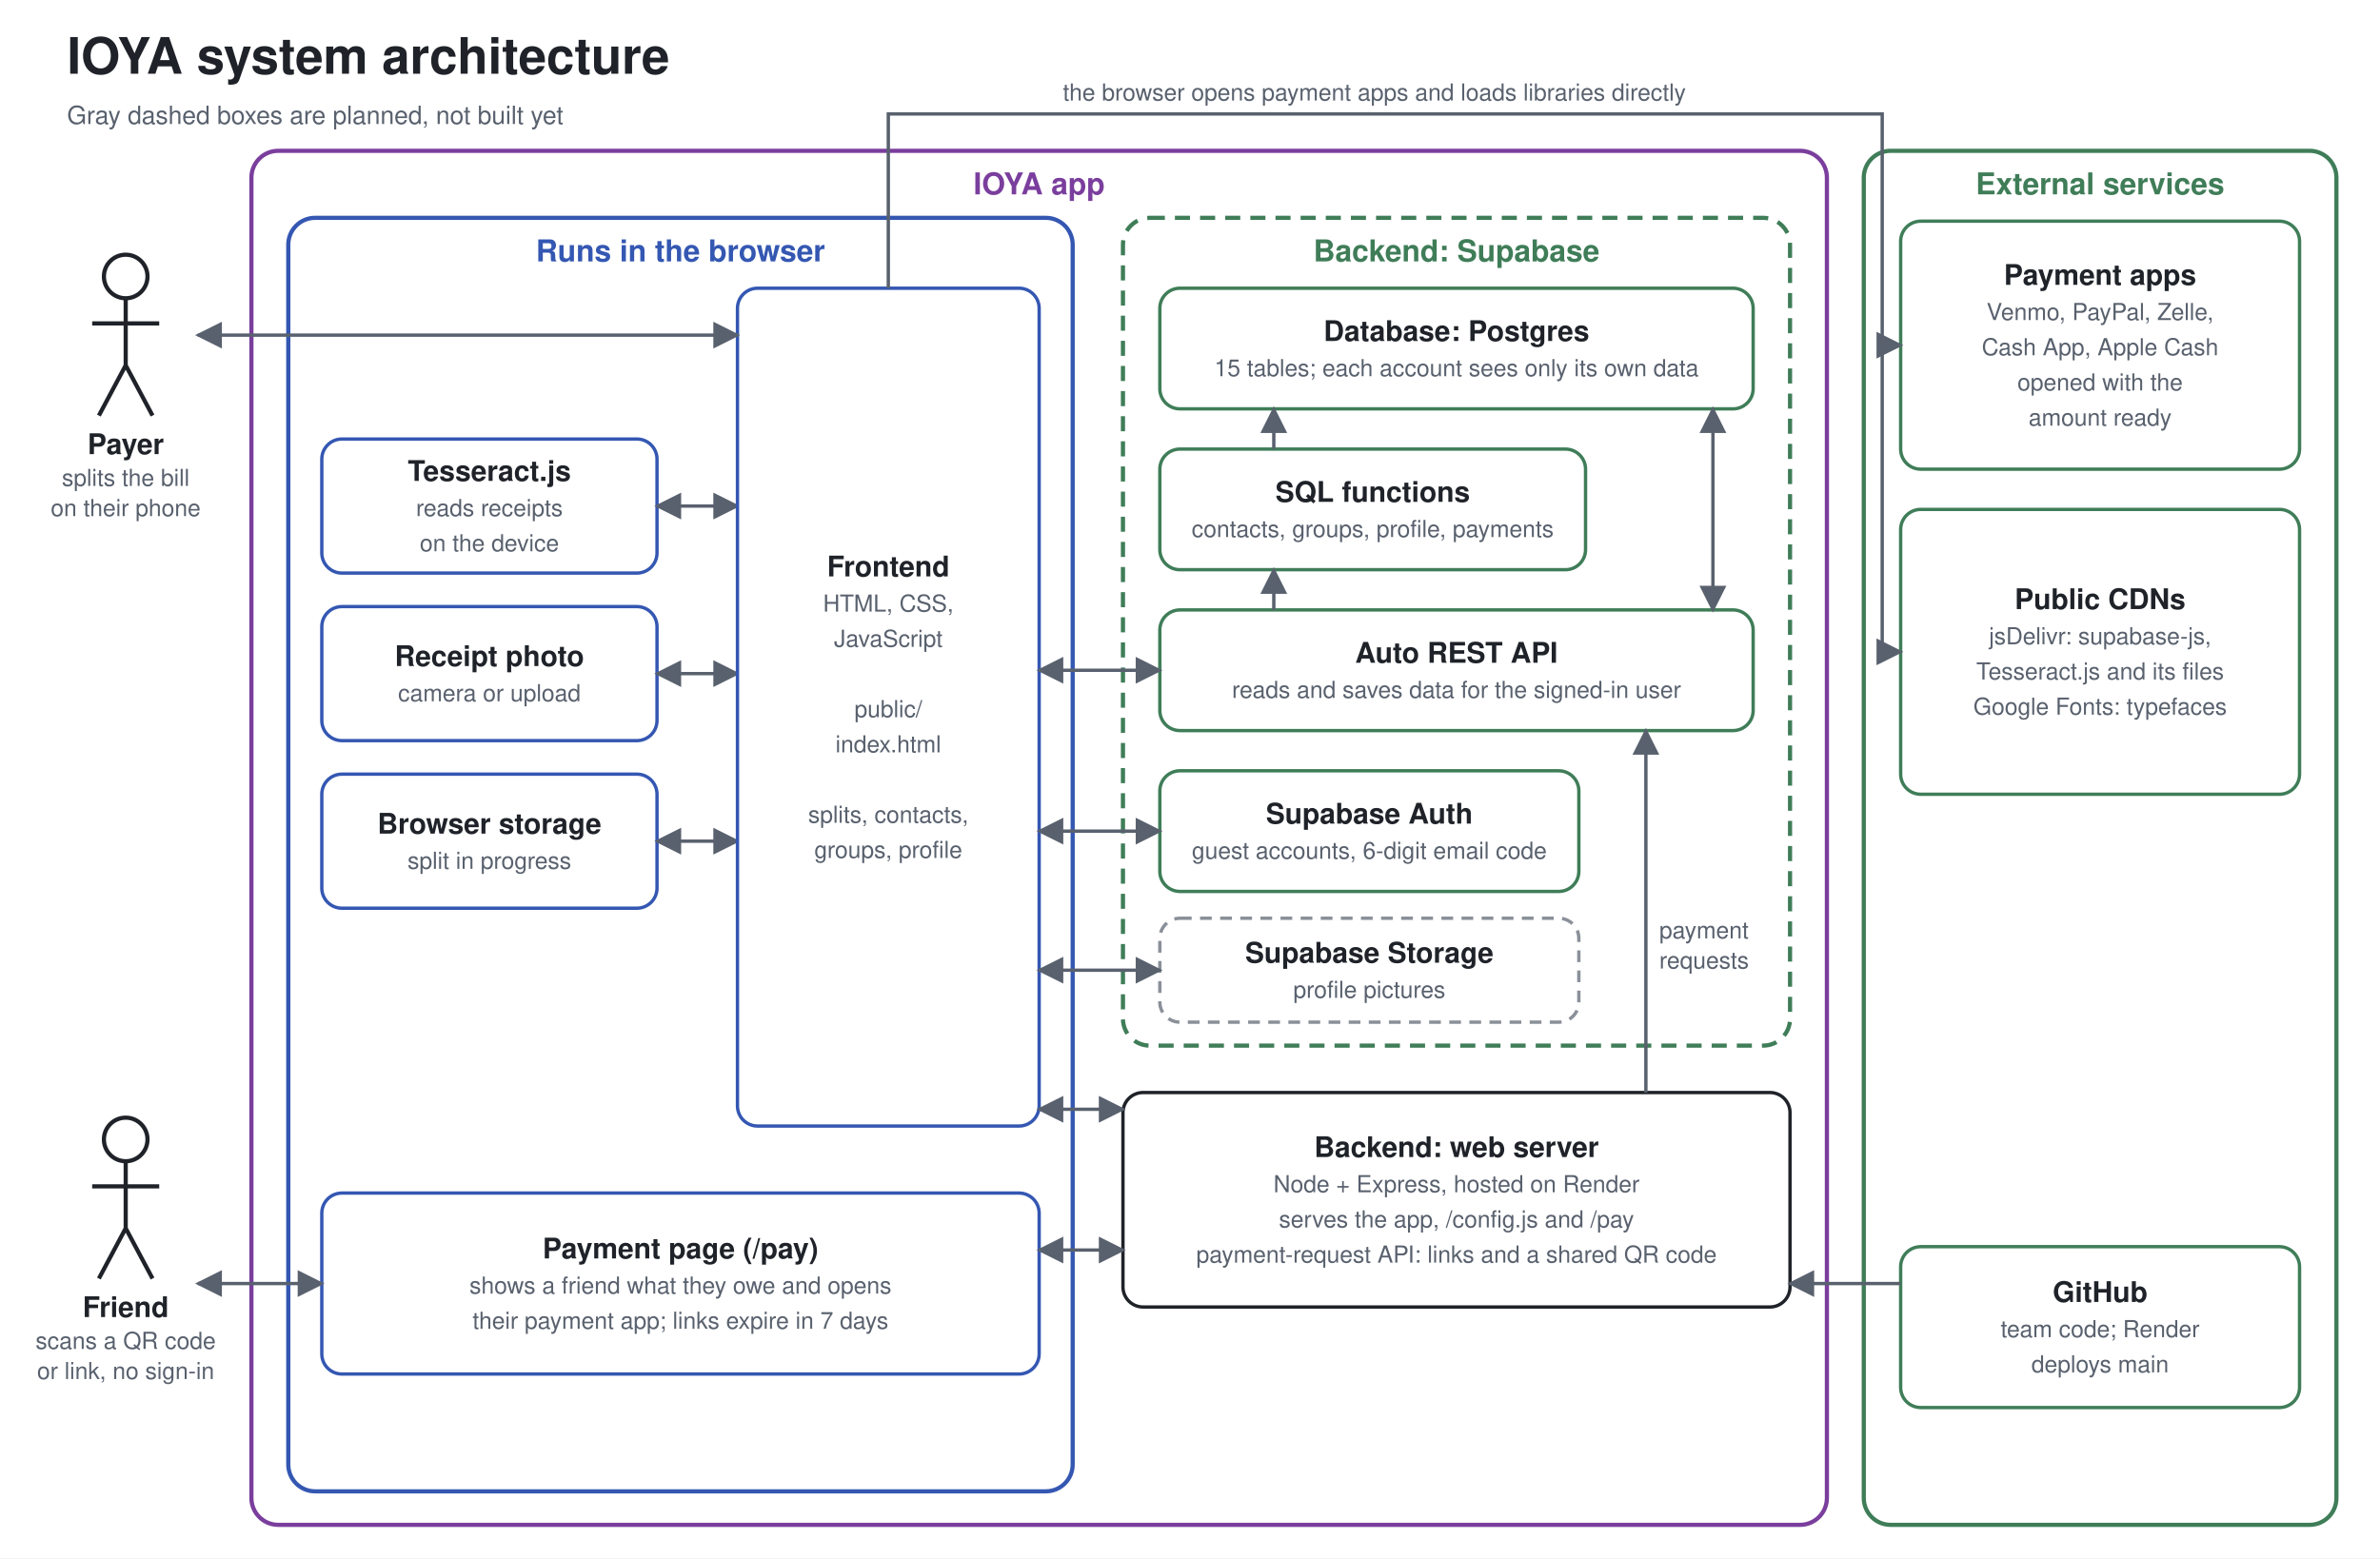
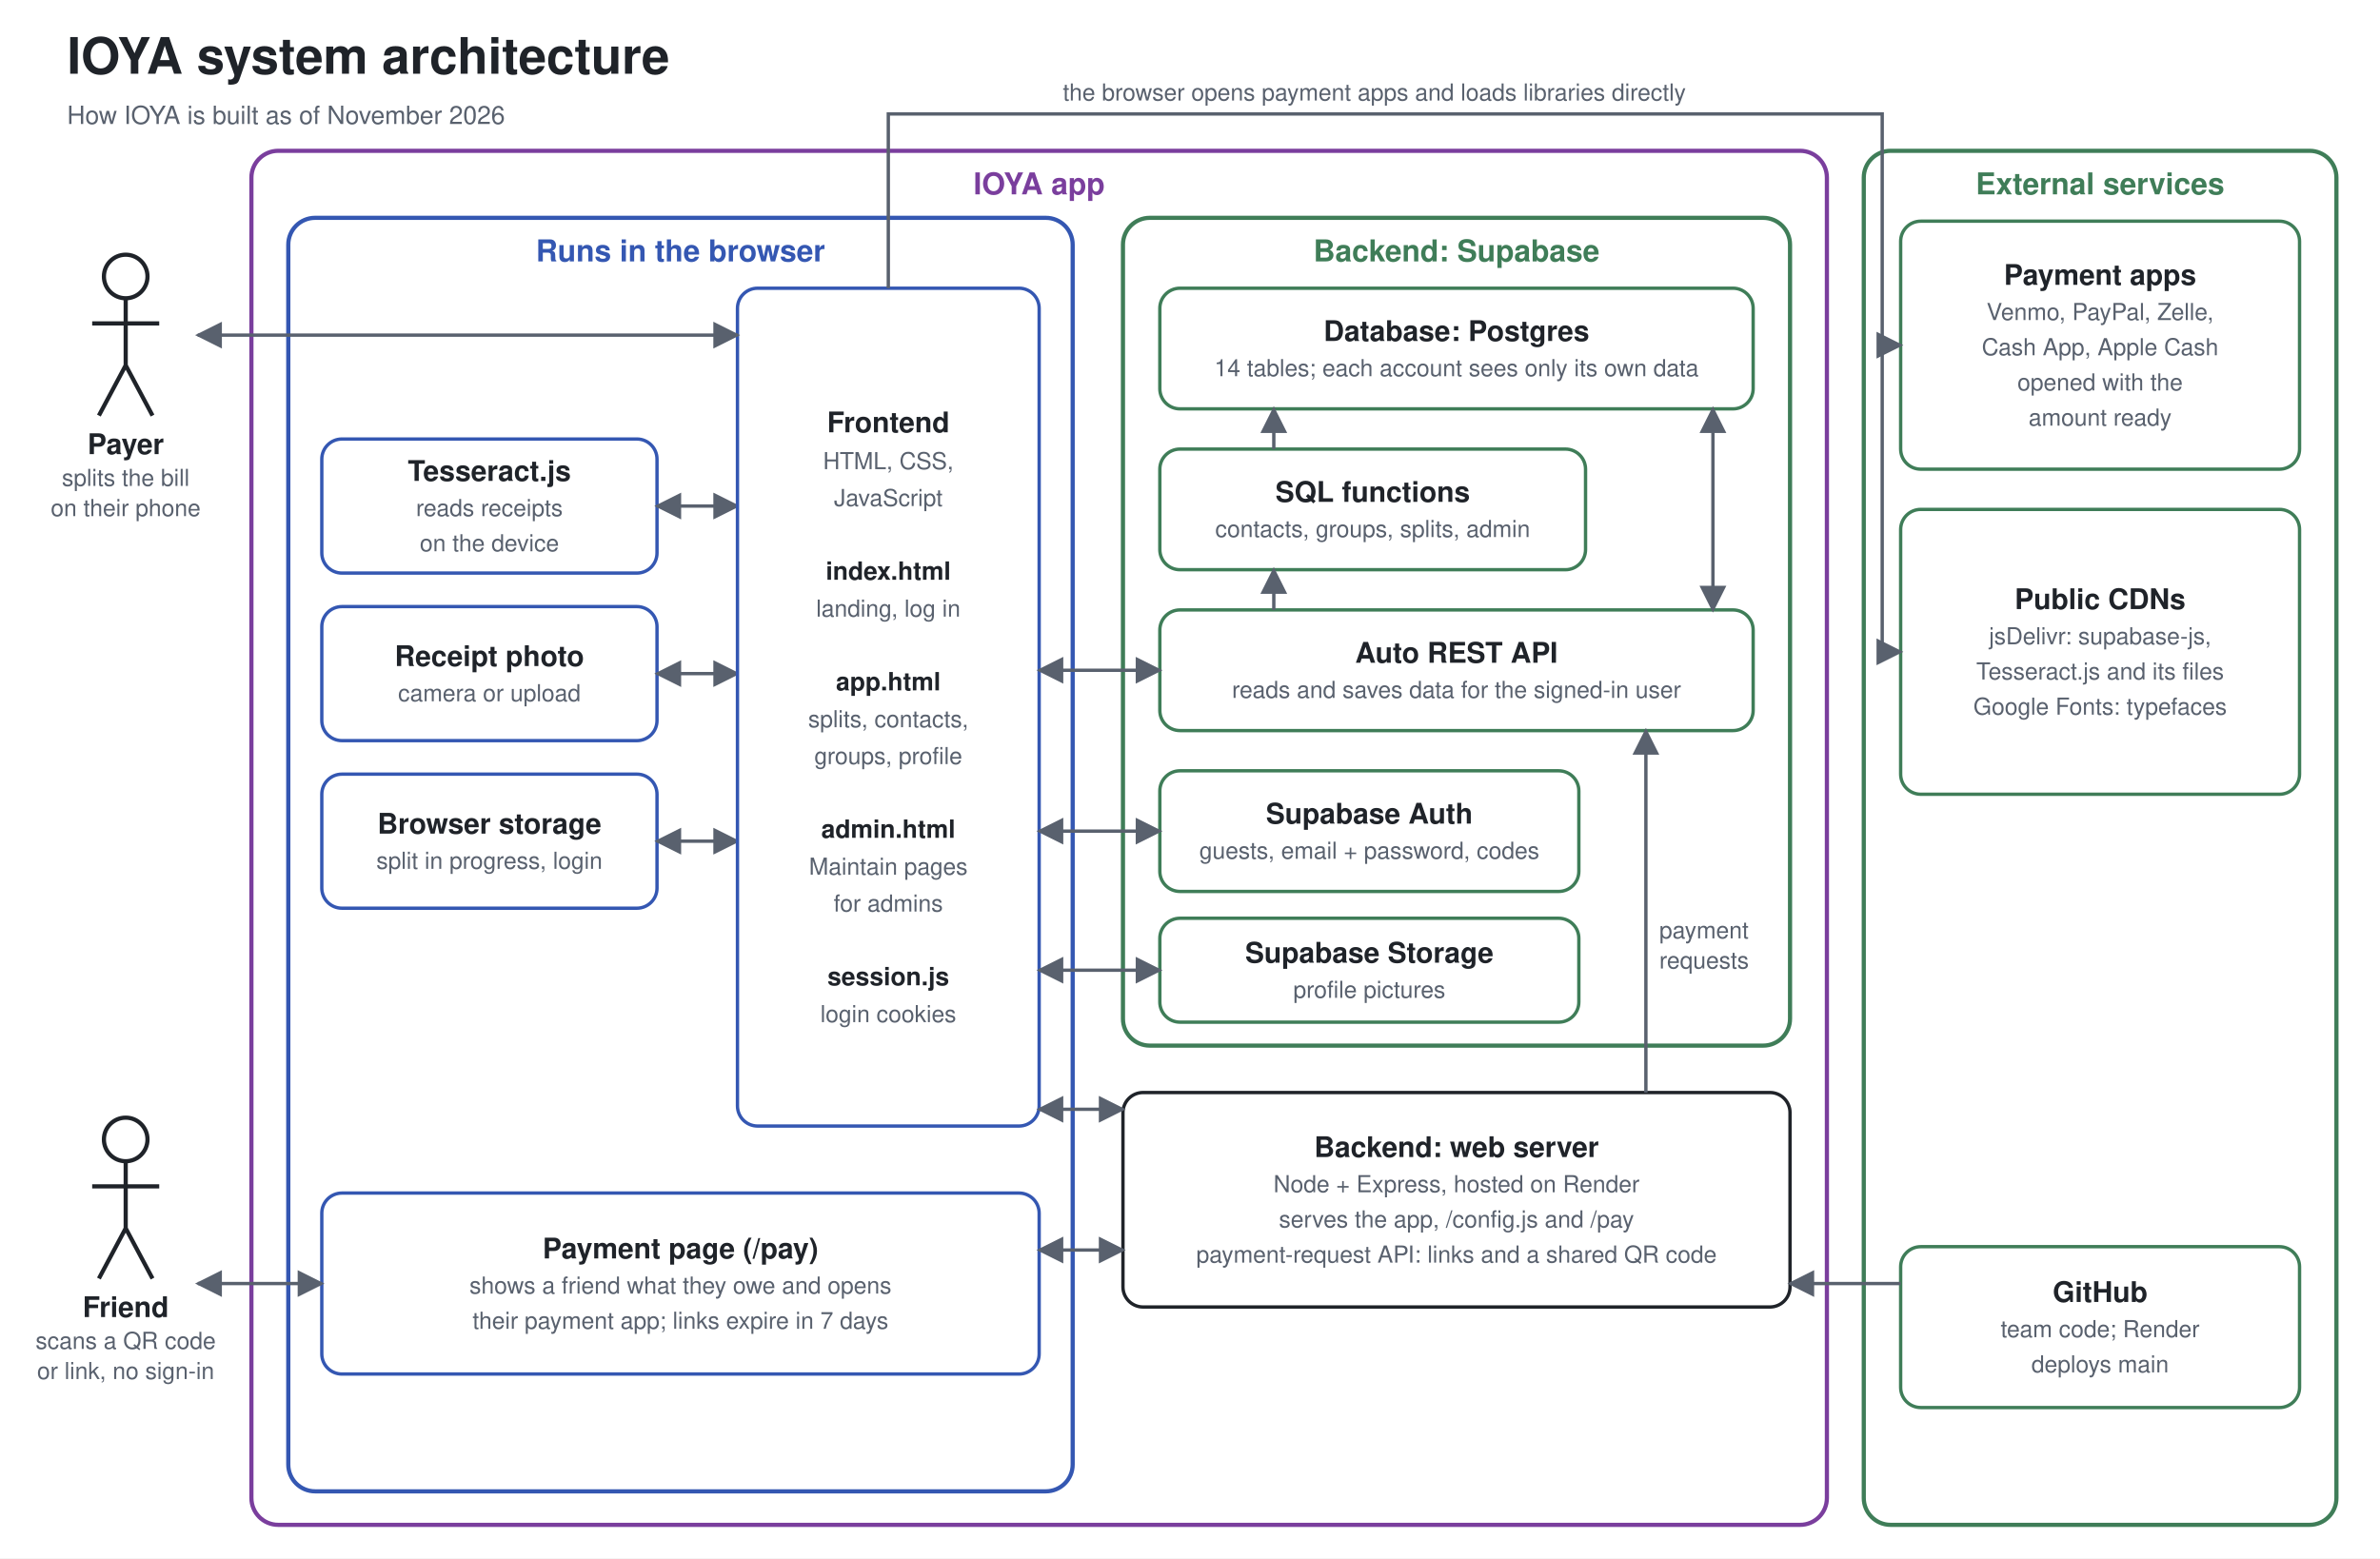
<svg xmlns="http://www.w3.org/2000/svg" width="1420" height="930" viewBox="0 0 1420 930" font-family="Helvetica Neue, Helvetica, Arial, sans-serif">
  <defs>
    <marker id="a" viewBox="0 0 10 10" refX="9" refY="5" markerWidth="8" markerHeight="8" orient="auto-start-reverse">
      <path d="M0 0 10 5 0 10z" fill="#59616E" />
    </marker>
  </defs>
  <rect width="1420" height="930" fill="#FFFFFF" />
  <text x="40" y="44" font-size="30" font-weight="700" fill="#1F2329">IOYA system architecture</text>
-   <text x="40" y="74" font-size="15" fill="#59616E">Gray dashed boxes are planned, not built yet</text>
+   <text x="40" y="74" font-size="15" fill="#59616E">How IOYA is built as of November 2026</text>
  <g fill="none" stroke="#1F2329" stroke-width="2.5">
    <circle cx="75" cy="165" r="13" />
    <path d="M75 178v40M55 193h40M75 218l-16 30M75 218l16 30" />
  </g>
  <text x="75" y="271" text-anchor="middle" font-size="17" font-weight="700" fill="#1F2329">Payer</text>
  <text x="75" y="290" text-anchor="middle" font-size="14" fill="#59616E">splits the bill</text>
  <text x="75" y="308" text-anchor="middle" font-size="14" fill="#59616E">on their phone</text>
  <g fill="none" stroke="#1F2329" stroke-width="2.5">
    <circle cx="75" cy="680" r="13" />
    <path d="M75 693v40M55 708h40M75 733l-16 30M75 733l16 30" />
  </g>
  <text x="75" y="786" text-anchor="middle" font-size="17" font-weight="700" fill="#1F2329">Friend</text>
  <text x="75" y="805" text-anchor="middle" font-size="14" fill="#59616E">scans a QR code</text>
  <text x="75" y="823" text-anchor="middle" font-size="14" fill="#59616E">or link, no sign-in</text>
  <rect x="150" y="90" width="940" height="820" rx="16" fill="none" stroke="#7A3E9D" stroke-width="2.5" />
  <text x="620.0" y="116" text-anchor="middle" font-size="18" font-weight="700" fill="#7A3E9D">IOYA app</text>
  <rect x="172" y="130" width="468" height="760" rx="16" fill="none" stroke="#3457B2" stroke-width="2.5" />
  <text x="406.0" y="156" text-anchor="middle" font-size="18" font-weight="700" fill="#3457B2">Runs in the browser</text>
  <rect x="192" y="262" width="200" height="80" rx="12" fill="#FFFFFF" stroke="#3457B2" stroke-width="2" />
  <text x="292.0" y="287.0" text-anchor="middle" font-size="17" font-weight="700" fill="#1F2329">Tesseract.js</text>
  <text x="292.0" y="308.0" text-anchor="middle" font-size="14" font-weight="400" fill="#59616E">reads receipts</text>
  <text x="292.0" y="329.0" text-anchor="middle" font-size="14" font-weight="400" fill="#59616E">on the device</text>
  <polyline points="392,302 440,302" fill="none" stroke="#59616E" stroke-width="2" marker-start="url(#a)" marker-end="url(#a)" />
  <rect x="192" y="362" width="200" height="80" rx="12" fill="#FFFFFF" stroke="#3457B2" stroke-width="2" />
  <text x="292.0" y="397.5" text-anchor="middle" font-size="17" font-weight="700" fill="#1F2329">Receipt photo</text>
  <text x="292.0" y="418.5" text-anchor="middle" font-size="14" font-weight="400" fill="#59616E">camera or upload</text>
  <polyline points="392,402 440,402" fill="none" stroke="#59616E" stroke-width="2" marker-start="url(#a)" marker-end="url(#a)" />
  <rect x="192" y="462" width="200" height="80" rx="12" fill="#FFFFFF" stroke="#3457B2" stroke-width="2" />
  <text x="292.0" y="497.5" text-anchor="middle" font-size="17" font-weight="700" fill="#1F2329">Browser storage</text>
-   <text x="292.0" y="518.5" text-anchor="middle" font-size="14" font-weight="400" fill="#59616E">split in progress</text>
+   <text x="292.0" y="518.5" text-anchor="middle" font-size="14" font-weight="400" fill="#59616E">split in progress, login</text>
  <polyline points="392,502 440,502" fill="none" stroke="#59616E" stroke-width="2" marker-start="url(#a)" marker-end="url(#a)" />
  <rect x="440" y="172" width="180" height="500" rx="12" fill="#FFFFFF" stroke="#3457B2" stroke-width="2" />
-   <text x="530.0" y="344.0" text-anchor="middle" font-size="17" font-weight="700" fill="#1F2329">Frontend</text>
-   <text x="530.0" y="365.0" text-anchor="middle" font-size="14" font-weight="400" fill="#59616E">HTML, CSS,</text>
-   <text x="530.0" y="386.0" text-anchor="middle" font-size="14" font-weight="400" fill="#59616E">JavaScript</text>
-   <text x="530.0" y="407.0" text-anchor="middle" font-size="14" font-weight="400" fill="#59616E" />
-   <text x="530.0" y="428.0" text-anchor="middle" font-size="14" font-weight="400" fill="#59616E">public/</text>
-   <text x="530.0" y="449.0" text-anchor="middle" font-size="14" font-weight="400" fill="#59616E">index.html</text>
-   <text x="530.0" y="470.0" text-anchor="middle" font-size="14" font-weight="400" fill="#59616E" />
-   <text x="530.0" y="491.0" text-anchor="middle" font-size="14" font-weight="400" fill="#59616E">splits, contacts,</text>
-   <text x="530.0" y="512.0" text-anchor="middle" font-size="14" font-weight="400" fill="#59616E">groups, profile</text>
+   <text x="530.0" y="258.0" text-anchor="middle" font-size="17" font-weight="700" fill="#1F2329">Frontend</text>
+   <text x="530.0" y="280.0" text-anchor="middle" font-size="14" font-weight="400" fill="#59616E">HTML, CSS,</text>
+   <text x="530.0" y="302.0" text-anchor="middle" font-size="14" font-weight="400" fill="#59616E">JavaScript</text>
+   <text x="530.0" y="324.0" text-anchor="middle" font-size="14" font-weight="400" fill="#59616E" />
+   <text x="530.0" y="346.0" text-anchor="middle" font-size="15" font-weight="700" fill="#1F2329">index.html</text>
+   <text x="530.0" y="368.0" text-anchor="middle" font-size="14" font-weight="400" fill="#59616E">landing, log in</text>
+   <text x="530.0" y="390.0" text-anchor="middle" font-size="14" font-weight="400" fill="#59616E" />
+   <text x="530.0" y="412.0" text-anchor="middle" font-size="15" font-weight="700" fill="#1F2329">app.html</text>
+   <text x="530.0" y="434.0" text-anchor="middle" font-size="14" font-weight="400" fill="#59616E">splits, contacts,</text>
+   <text x="530.0" y="456.0" text-anchor="middle" font-size="14" font-weight="400" fill="#59616E">groups, profile</text>
+   <text x="530.0" y="478.0" text-anchor="middle" font-size="14" font-weight="400" fill="#59616E" />
+   <text x="530.0" y="500.0" text-anchor="middle" font-size="15" font-weight="700" fill="#1F2329">admin.html</text>
+   <text x="530.0" y="522.0" text-anchor="middle" font-size="14" font-weight="400" fill="#59616E">Maintain pages</text>
+   <text x="530.0" y="544.0" text-anchor="middle" font-size="14" font-weight="400" fill="#59616E">for admins</text>
+   <text x="530.0" y="566.0" text-anchor="middle" font-size="14" font-weight="400" fill="#59616E" />
+   <text x="530.0" y="588.0" text-anchor="middle" font-size="15" font-weight="700" fill="#1F2329">session.js</text>
+   <text x="530.0" y="610.0" text-anchor="middle" font-size="14" font-weight="400" fill="#59616E">login cookies</text>
  <rect x="192" y="712" width="428" height="108" rx="12" fill="#FFFFFF" stroke="#3457B2" stroke-width="2" />
  <text x="406.0" y="751.0" text-anchor="middle" font-size="17" font-weight="700" fill="#1F2329">Payment page (/pay)</text>
  <text x="406.0" y="772.0" text-anchor="middle" font-size="14" font-weight="400" fill="#59616E">shows a friend what they owe and opens</text>
  <text x="406.0" y="793.0" text-anchor="middle" font-size="14" font-weight="400" fill="#59616E">their payment app; links expire in 7 days</text>
  <polyline points="118,200 440,200" fill="none" stroke="#59616E" stroke-width="2" marker-start="url(#a)" marker-end="url(#a)" />
  <polyline points="118,766 192,766" fill="none" stroke="#59616E" stroke-width="2" marker-start="url(#a)" marker-end="url(#a)" />
-   <rect x="670" y="130" width="398" height="494" rx="16" fill="none" stroke="#3F7D58" stroke-width="2.5" stroke-dasharray="9 6" />
+   <rect x="670" y="130" width="398" height="494" rx="16" fill="none" stroke="#3F7D58" stroke-width="2.5" />
  <text x="869.0" y="156" text-anchor="middle" font-size="18" font-weight="700" fill="#3F7D58">Backend: Supabase</text>
  <rect x="692" y="172" width="354" height="72" rx="12" fill="#FFFFFF" stroke="#3F7D58" stroke-width="2" />
  <text x="869.0" y="203.5" text-anchor="middle" font-size="17" font-weight="700" fill="#1F2329">Database: Postgres</text>
-   <text x="869.0" y="224.5" text-anchor="middle" font-size="14" font-weight="400" fill="#59616E">15 tables; each account sees only its own data</text>
+   <text x="869.0" y="224.5" text-anchor="middle" font-size="14" font-weight="400" fill="#59616E">14 tables; each account sees only its own data</text>
  <rect x="692" y="268" width="254" height="72" rx="12" fill="#FFFFFF" stroke="#3F7D58" stroke-width="2" />
  <text x="819.0" y="299.5" text-anchor="middle" font-size="17" font-weight="700" fill="#1F2329">SQL functions</text>
-   <text x="819.0" y="320.5" text-anchor="middle" font-size="14" font-weight="400" fill="#59616E">contacts, groups, profile, payments</text>
+   <text x="819.0" y="320.5" text-anchor="middle" font-size="14" font-weight="400" fill="#59616E">contacts, groups, splits, admin</text>
  <rect x="692" y="364" width="354" height="72" rx="12" fill="#FFFFFF" stroke="#3F7D58" stroke-width="2" />
  <text x="869.0" y="395.5" text-anchor="middle" font-size="17" font-weight="700" fill="#1F2329">Auto REST API</text>
  <text x="869.0" y="416.5" text-anchor="middle" font-size="14" font-weight="400" fill="#59616E">reads and saves data for the signed-in user</text>
  <rect x="692" y="460" width="250" height="72" rx="12" fill="#FFFFFF" stroke="#3F7D58" stroke-width="2" />
  <text x="817.0" y="491.5" text-anchor="middle" font-size="17" font-weight="700" fill="#1F2329">Supabase Auth</text>
-   <text x="817.0" y="512.5" text-anchor="middle" font-size="14" font-weight="400" fill="#59616E">guest accounts, 6-digit email code</text>
-   <rect x="692" y="548" width="250" height="62" rx="12" fill="#FFFFFF" stroke="#8A9099" stroke-width="2" stroke-dasharray="7 5" />
+   <text x="817.0" y="512.5" text-anchor="middle" font-size="14" font-weight="400" fill="#59616E">guests, email + password, codes</text>
+   <rect x="692" y="548" width="250" height="62" rx="12" fill="#FFFFFF" stroke="#3F7D58" stroke-width="2" />
  <text x="817.0" y="574.5" text-anchor="middle" font-size="17" font-weight="700" fill="#1F2329">Supabase Storage</text>
  <text x="817.0" y="595.5" text-anchor="middle" font-size="14" font-weight="400" fill="#59616E">profile pictures</text>
  <polyline points="760,364 760,340" fill="none" stroke="#59616E" stroke-width="2" marker-end="url(#a)" />
  <polyline points="760,268 760,244" fill="none" stroke="#59616E" stroke-width="2" marker-end="url(#a)" />
  <polyline points="1022,364 1022,244" fill="none" stroke="#59616E" stroke-width="2" marker-start="url(#a)" marker-end="url(#a)" />
  <polyline points="620,400 692,400" fill="none" stroke="#59616E" stroke-width="2" marker-start="url(#a)" marker-end="url(#a)" />
  <polyline points="620,496 692,496" fill="none" stroke="#59616E" stroke-width="2" marker-start="url(#a)" marker-end="url(#a)" />
  <polyline points="620,579 692,579" fill="none" stroke="#59616E" stroke-width="2" marker-start="url(#a)" marker-end="url(#a)" />
  <rect x="670" y="652" width="398" height="128" rx="12" fill="#FFFFFF" stroke="#1F2329" stroke-width="2" />
  <text x="869.0" y="690.5" text-anchor="middle" font-size="17" font-weight="700" fill="#1F2329">Backend: web server</text>
  <text x="869.0" y="711.5" text-anchor="middle" font-size="14" font-weight="400" fill="#59616E">Node + Express, hosted on Render</text>
  <text x="869.0" y="732.5" text-anchor="middle" font-size="14" font-weight="400" fill="#59616E">serves the app, /config.js and /pay</text>
  <text x="869.0" y="753.5" text-anchor="middle" font-size="14" font-weight="400" fill="#59616E">payment-request API: links and a shared QR code</text>
  <polyline points="620,662 670,662" fill="none" stroke="#59616E" stroke-width="2" marker-start="url(#a)" marker-end="url(#a)" />
  <polyline points="620,746 670,746" fill="none" stroke="#59616E" stroke-width="2" marker-start="url(#a)" marker-end="url(#a)" />
  <polyline points="982,652 982,436" fill="none" stroke="#59616E" stroke-width="2" marker-end="url(#a)" />
  <text x="990" y="560" text-anchor="start" font-size="14" fill="#59616E">payment</text>
  <text x="990" y="578" text-anchor="start" font-size="14" fill="#59616E">requests</text>
  <rect x="1112" y="90" width="282" height="820" rx="16" fill="none" stroke="#3F7D58" stroke-width="2.5" />
  <text x="1253.0" y="116" text-anchor="middle" font-size="18" font-weight="700" fill="#3F7D58">External services</text>
  <rect x="1134" y="132" width="238" height="148" rx="12" fill="#FFFFFF" stroke="#3F7D58" stroke-width="2" />
  <text x="1253.0" y="170.0" text-anchor="middle" font-size="17" font-weight="700" fill="#1F2329">Payment apps</text>
  <text x="1253.0" y="191.0" text-anchor="middle" font-size="14" font-weight="400" fill="#59616E">Venmo, PayPal, Zelle,</text>
  <text x="1253.0" y="212.0" text-anchor="middle" font-size="14" font-weight="400" fill="#59616E">Cash App, Apple Cash</text>
  <text x="1253.0" y="233.0" text-anchor="middle" font-size="14" font-weight="400" fill="#59616E">opened with the</text>
  <text x="1253.0" y="254.0" text-anchor="middle" font-size="14" font-weight="400" fill="#59616E">amount ready</text>
  <rect x="1134" y="304" width="238" height="170" rx="12" fill="#FFFFFF" stroke="#3F7D58" stroke-width="2" />
  <text x="1253.0" y="363.5" text-anchor="middle" font-size="17" font-weight="700" fill="#1F2329">Public CDNs</text>
  <text x="1253.0" y="384.5" text-anchor="middle" font-size="14" font-weight="400" fill="#59616E">jsDelivr: supabase-js,</text>
  <text x="1253.0" y="405.5" text-anchor="middle" font-size="14" font-weight="400" fill="#59616E">Tesseract.js and its files</text>
  <text x="1253.0" y="426.5" text-anchor="middle" font-size="14" font-weight="400" fill="#59616E">Google Fonts: typefaces</text>
  <rect x="1134" y="744" width="238" height="96" rx="12" fill="#FFFFFF" stroke="#3F7D58" stroke-width="2" />
  <text x="1253.0" y="777.0" text-anchor="middle" font-size="17" font-weight="700" fill="#1F2329">GitHub</text>
  <text x="1253.0" y="798.0" text-anchor="middle" font-size="14" font-weight="400" fill="#59616E">team code; Render</text>
  <text x="1253.0" y="819.0" text-anchor="middle" font-size="14" font-weight="400" fill="#59616E">deploys main</text>
  <polyline points="1134,766 1068,766" fill="none" stroke="#59616E" stroke-width="2" marker-end="url(#a)" />
  <polyline points="530,172 530,68 1123,68 1123,206 1134,206" fill="none" stroke="#59616E" stroke-width="2" marker-end="url(#a)" />
  <polyline points="1123,206 1123,389 1134,389" fill="none" stroke="#59616E" stroke-width="2" marker-end="url(#a)" />
  <text x="820" y="60" text-anchor="middle" font-size="14" fill="#59616E">the browser opens payment apps and loads libraries directly</text>
</svg>
